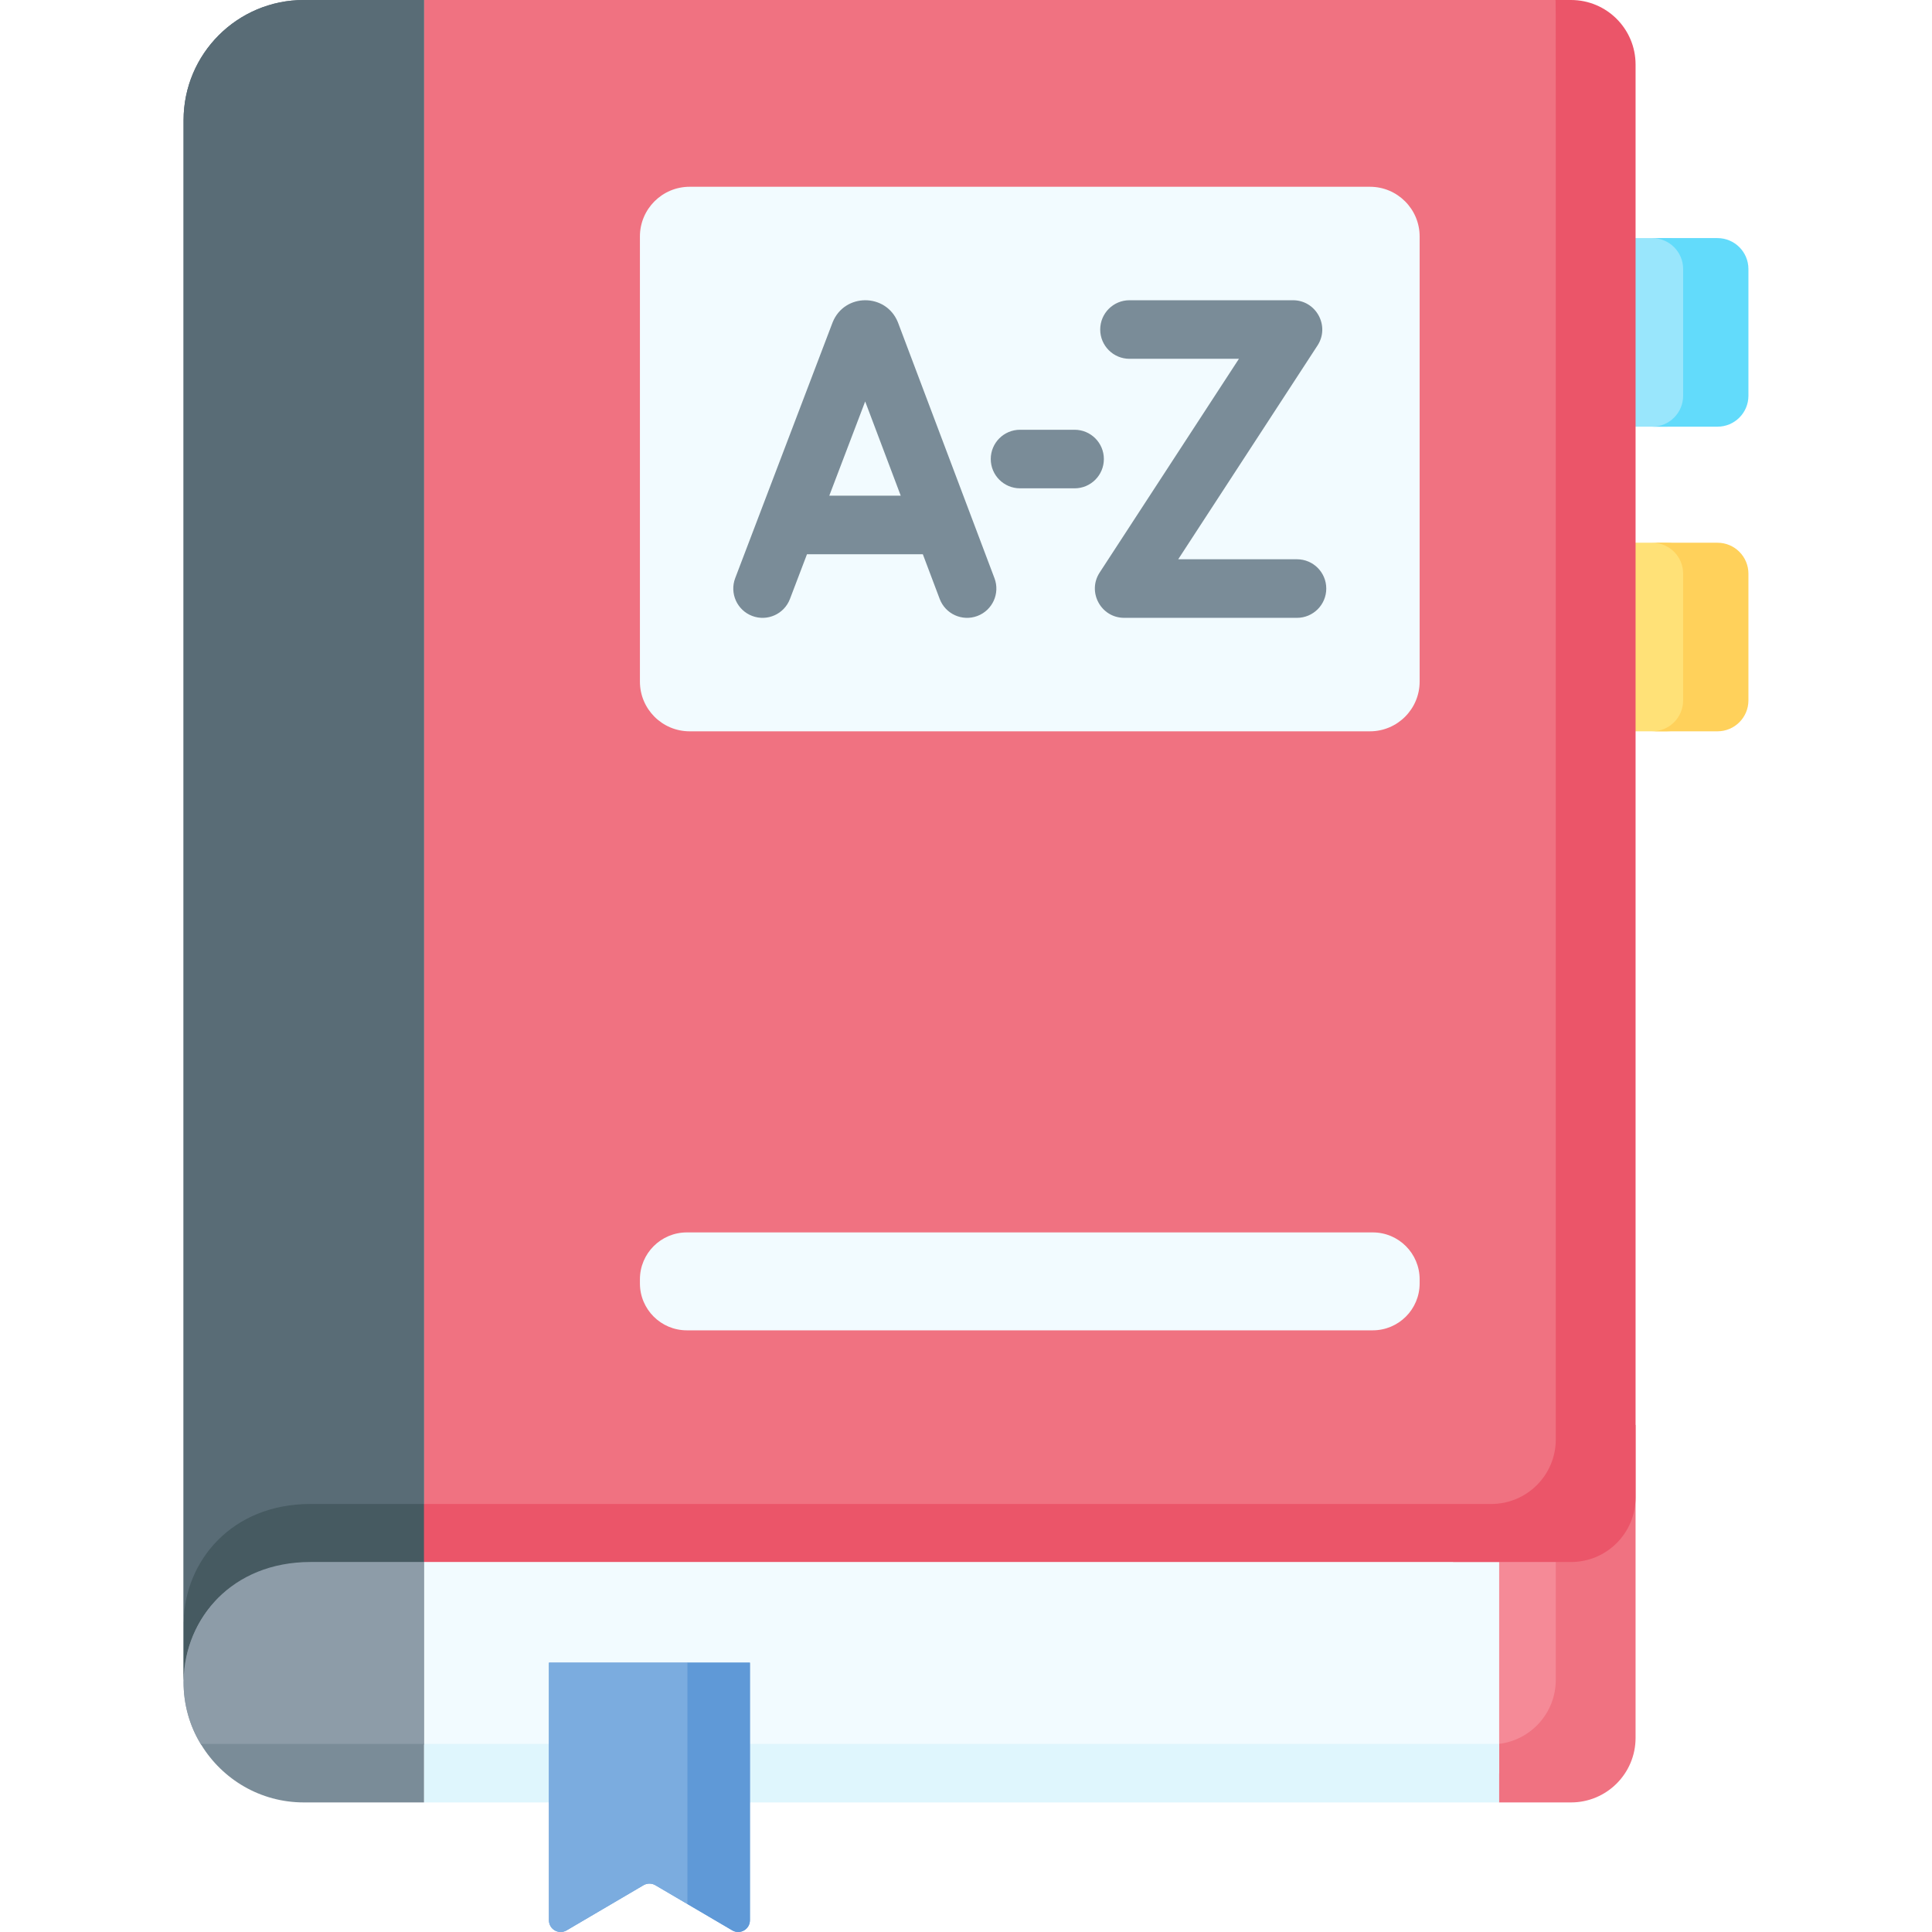
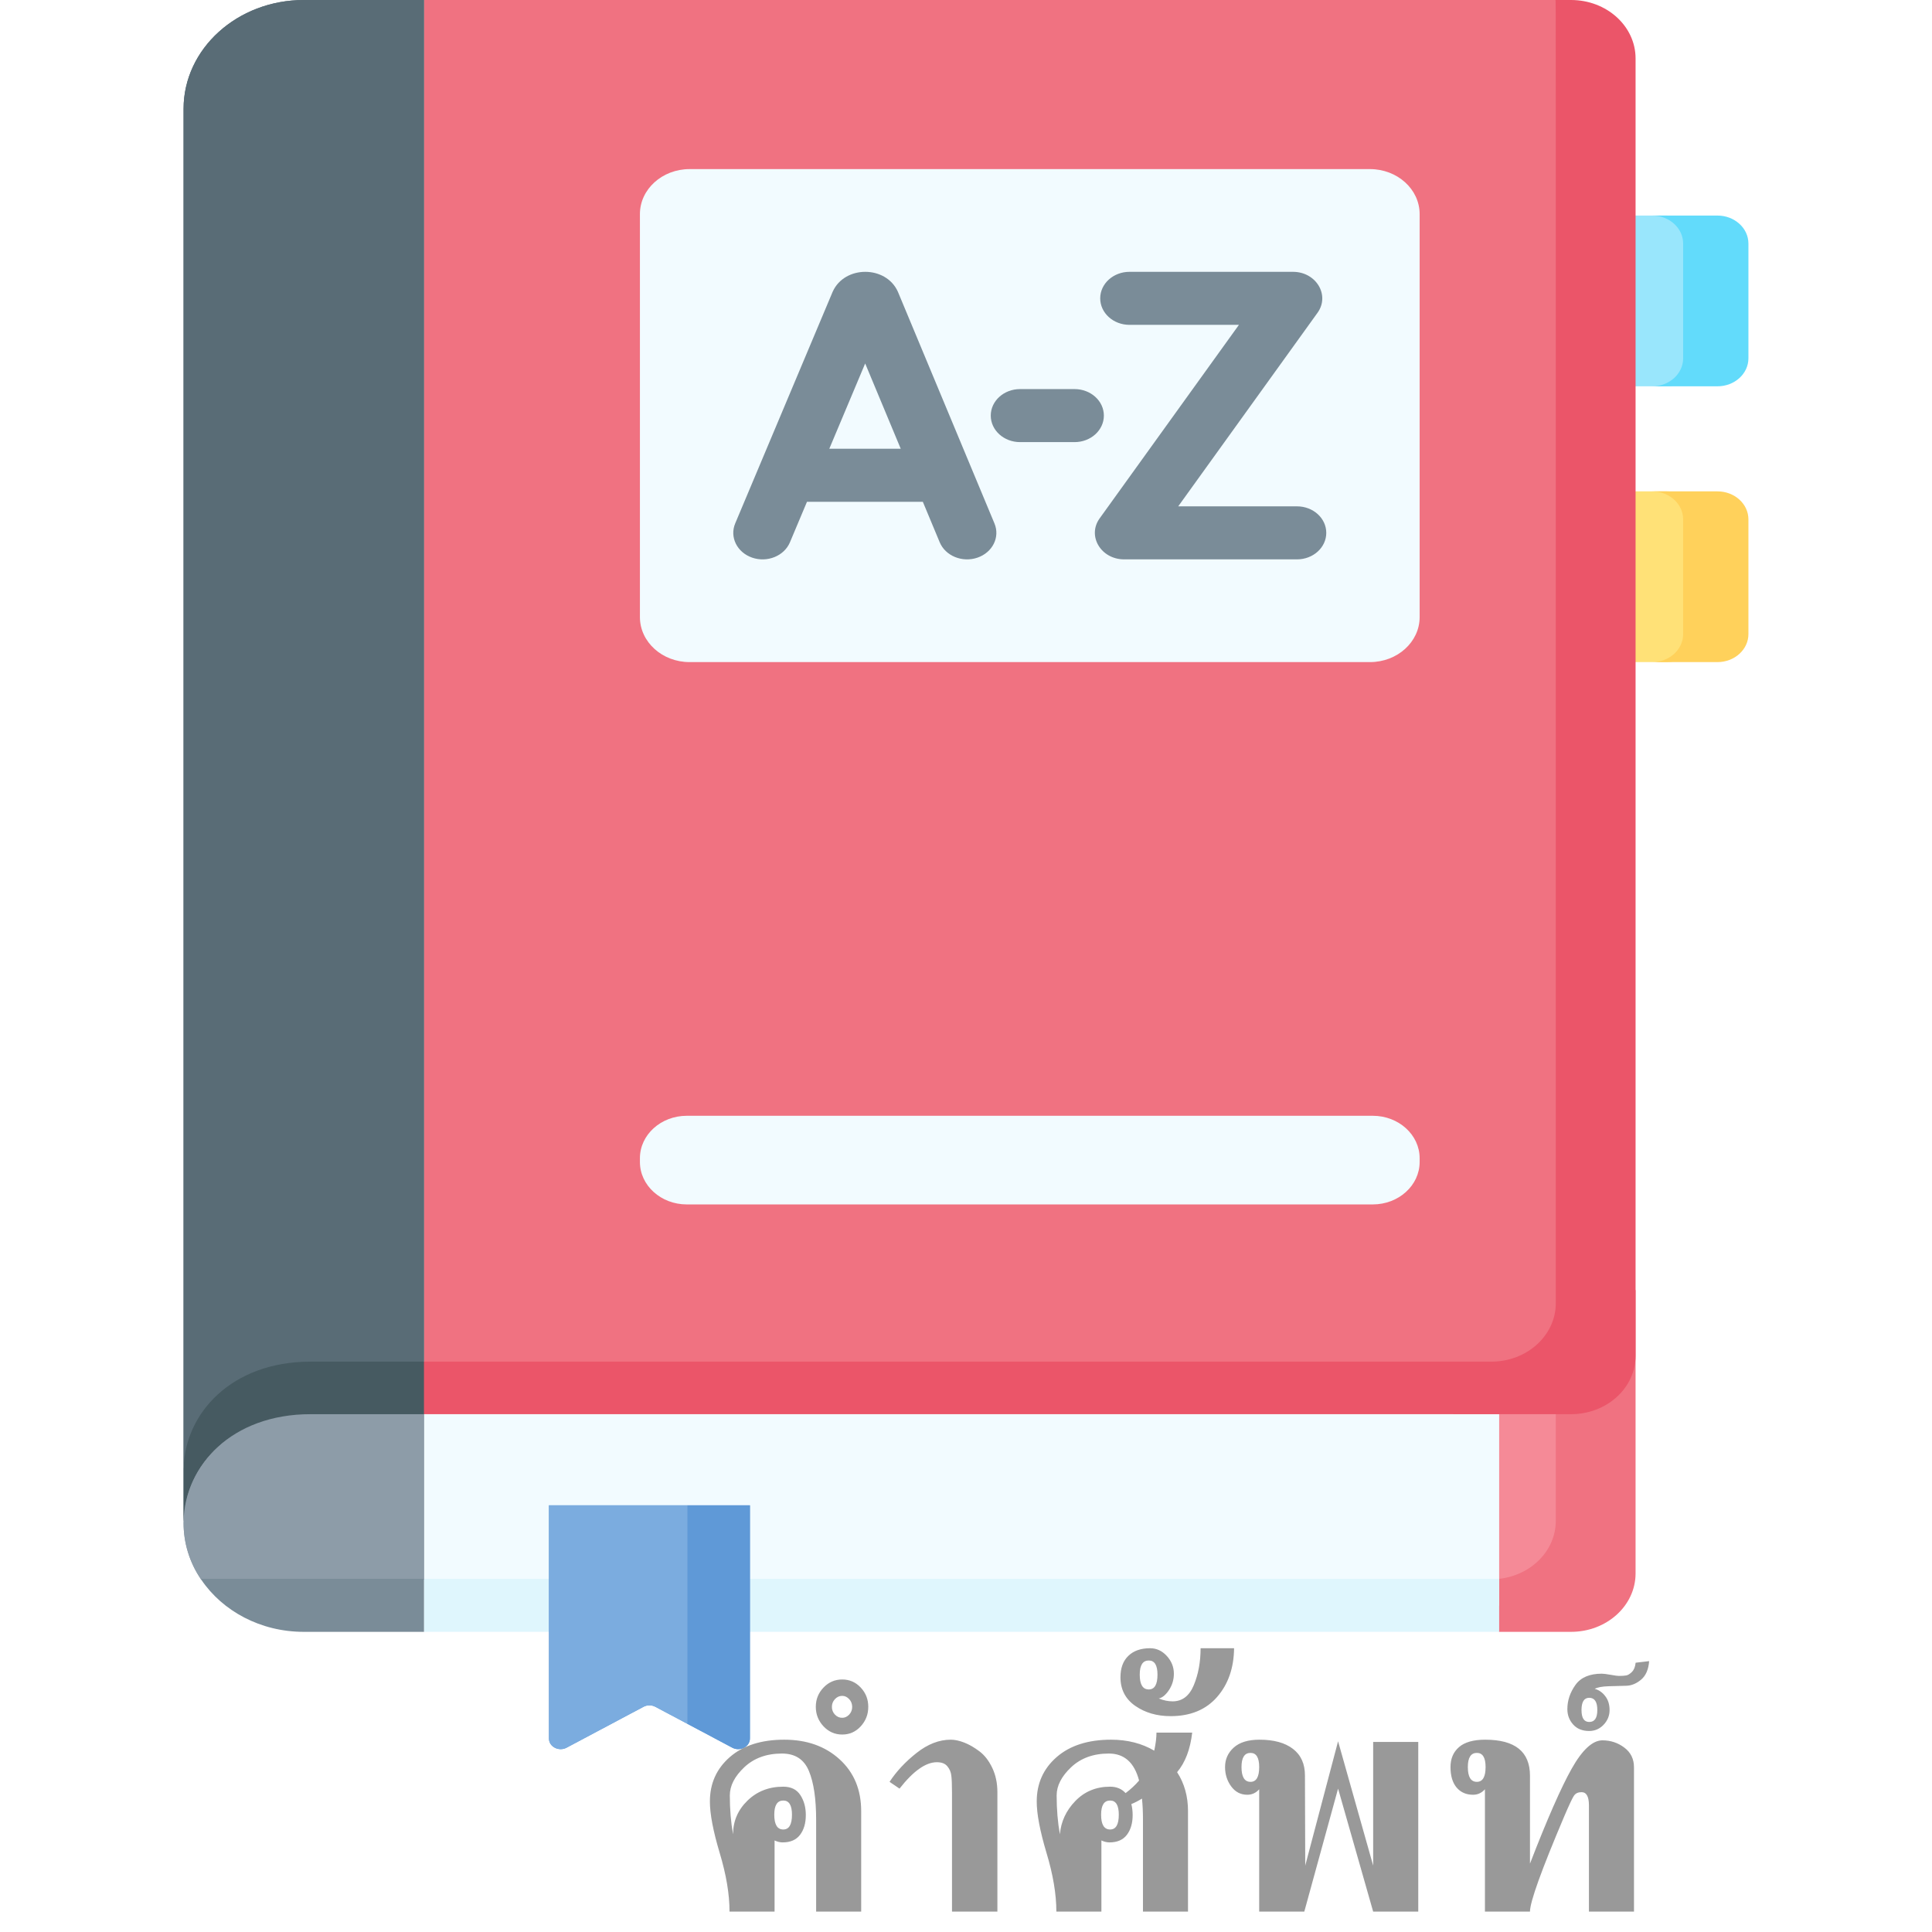
- <svg xmlns="http://www.w3.org/2000/svg" id="Capa_1" enable-background="new 0 0 512 512" height="512" viewBox="0 0 512 512" width="512">
-   <g>
-     <path d="m385.106 377.62v89.01l2.357 3.342h11.58c9.444 0 17.1-7.656 17.1-17.1 0-15.278 0-60.507 0-75.253-14.142.001-16.621.001-31.037.001z" fill="#f58a97" />
-     <path d="m412.299 377.619v67.564c0 8.736-6.555 15.928-15.013 16.96l.008.008-1.704 1.688v12.233l1.704 1.588h19.049c9.444 0 17.1-7.656 17.1-17.1 0-9.15 0-74.355 0-82.942h-21.144z" fill="#f07281" />
-     <path d="m441.692 113.075c4.531 0 8.204-3.673 8.204-8.204v-33.569c0-4.53-3.672-8.203-8.203-8.204h-57.269c-4.531 0-8.204 3.673-8.204 8.204v33.569c0 4.531 3.673 8.204 8.204 8.204h70.724.001z" fill="#99e6fc" />
-     <path d="m441.692 193.806c4.531 0 8.204-3.673 8.204-8.204v-33.569c0-4.53-3.672-8.203-8.203-8.204h-57.269c-4.531 0-8.204 3.673-8.204 8.204v33.569c0 4.531 3.673 8.204 8.204 8.204h70.724.001z" fill="#ffe177" />
-     <path d="m80.506 0c-17.594 0-31.857 14.263-31.857 31.857v413.322h.016c.334-17.304 14.457-31.231 31.841-31.231h31.857c0-19.906 0-393.617 0-413.947h-31.857z" fill="#596c76" />
-     <path d="m112.363 413.947h284.932v56.025h-284.932z" fill="#f2fbff" />
-     <path d="m112.363 462.151h284.932v15.51h-284.932z" fill="#dff6fd" />
-     <path d="m416.056 0c-20.343 0-293.642 0-303.694 0v398.57 5.767h3.844 278.992 3.844c9.444 0 17.1-7.656 17.1-17.1.001-405.502.05-385.886-.086-387.237z" fill="#f07281" />
-     <g>
-       <path d="m80.506 0c-17.594 0-31.857 14.263-31.857 31.857v413.322c0-.448 0-5.961 0-15.377h.016c.334-17.304 14.457-31.232 31.841-31.232h1.778.14 29.938c0-74.351 0-380.231 0-398.57h-31.856z" fill="#596c76" />
+ <svg xmlns="http://www.w3.org/2000/svg" id="Capa_1" enable-background="new 0 0 512 512" height="512" viewBox="0 0 512 512" width="512" version="1.1">
+   <defs id="defs61" />
+   <g id="g56" transform="scale(1,0.9053621)">
+     <path d="m 385.106,377.62 v 89.01 l 2.357,3.342 h 11.58 c 9.444,0 17.1,-7.656 17.1,-17.1 0,-15.278 0,-60.507 0,-75.253 -14.142,10e-4 -16.621,10e-4 -31.037,10e-4 z" fill="#f58a97" id="path2" />
+     <path d="m 412.299,377.619 v 67.564 c 0,8.736 -6.555,15.928 -15.013,16.96 l 0.008,0.008 -1.704,1.688 v 12.233 l 1.704,1.588 h 19.049 c 9.444,0 17.1,-7.656 17.1,-17.1 0,-9.15 0,-74.355 0,-82.942 h -21.144 z" fill="#f07281" id="path4" />
+     <path d="m 441.692,113.075 c 4.531,0 8.204,-3.673 8.204,-8.204 V 71.302 c 0,-4.53 -3.672,-8.203 -8.203,-8.204 h -57.269 c -4.531,0 -8.204,3.673 -8.204,8.204 v 33.569 c 0,4.531 3.673,8.204 8.204,8.204 h 70.724 10e-4 z" fill="#99e6fc" id="path6" />
+     <path d="m 441.692,193.806 c 4.531,0 8.204,-3.673 8.204,-8.204 v -33.569 c 0,-4.53 -3.672,-8.203 -8.203,-8.204 h -57.269 c -4.531,0 -8.204,3.673 -8.204,8.204 v 33.569 c 0,4.531 3.673,8.204 8.204,8.204 h 70.724 10e-4 z" fill="#ffe177" id="path8" />
+     <path d="M 80.506,0 C 62.912,0 48.649,14.263 48.649,31.857 v 413.322 h 0.016 c 0.334,-17.304 14.457,-31.231 31.841,-31.231 h 31.857 c 0,-19.906 0,-393.617 0,-413.947 H 80.506 Z" fill="#596c76" id="path10" />
+     <path d="m 112.363,413.947 h 284.932 v 56.025 H 112.363 Z" fill="#f2fbff" id="path12" />
+     <path d="m 112.363,462.151 h 284.932 v 15.51 H 112.363 Z" fill="#dff6fd" id="path14" />
+     <path d="M 416.056,0 C 395.713,0 122.414,0 112.362,0 v 398.57 5.767 h 3.844 278.992 3.844 c 9.444,0 17.1,-7.656 17.1,-17.1 C 416.143,-18.265 416.192,1.351 416.056,0 Z" fill="#f07281" id="path16" />
+     <g id="g20">
+       <path d="M 80.506,0 C 62.912,0 48.649,14.263 48.649,31.857 v 413.322 c 0,-0.448 0,-5.961 0,-15.377 h 0.016 C 48.999,412.498 63.122,398.57 80.506,398.57 h 1.778 0.14 29.938 c 0,-74.351 0,-380.231 0,-398.57 z" fill="#596c76" id="path18" />
    </g>
-     <path d="m53.267 462.283h59.096v-48.336c-43.524 0-24.632 0-31.856 0-17.594 0-31.857 14.263-31.857 31.857-.001 5.747 1.541 11.509 4.617 16.479z" fill="#8d9ca8" />
-     <path d="m455.147 63.098h-17.3c4.531 0 8.204 3.673 8.204 8.204v33.569c0 4.531-3.673 8.204-8.204 8.204h17.3c4.531 0 8.204-3.673 8.204-8.204v-33.569c0-4.531-3.673-8.204-8.204-8.204z" fill="#62dbfb" />
-     <path d="m455.147 143.829h-17.3c4.531 0 8.204 3.673 8.204 8.204v33.569c0 4.531-3.673 8.204-8.204 8.204h17.3c4.531 0 8.204-3.673 8.204-8.204v-33.569c0-4.531-3.673-8.204-8.204-8.204z" fill="#ffd15b" />
-     <path d="m363.79 352.551h-181.775c-6.864 0-12.429-5.565-12.429-12.429v-1.091c0-6.864 5.565-12.429 12.429-12.429h181.775c6.864 0 12.429 5.565 12.429 12.429v1.091c.001 6.865-5.564 12.429-12.429 12.429z" fill="#f2fbff" />
-     <path d="m145.477 440.616v68.275c0 2.4 2.607 3.892 4.677 2.677l20.381-11.968c.971-.57 2.174-.57 3.144 0l20.38 11.968c2.07 1.215 4.677-.277 4.677-2.677v-68.275z" fill="#5f99d7" />
-     <path d="m363.041 193.806h-180.276c-7.279 0-13.179-5.9-13.179-13.179v-117.952c0-7.279 5.9-13.179 13.179-13.179h180.276c7.279 0 13.179 5.9 13.179 13.179v117.952c0 7.278-5.901 13.179-13.179 13.179z" fill="#f2fbff" />
-     <g fill="#7a8c98">
-       <path d="m238.008 85.551c-.026-.072-.055-.142-.084-.213-3.173-7.711-14.09-7.682-17.241.019-.023.059-.046.116-.069.175l-25.777 67.679c-1.526 4.006.485 8.49 4.49 10.016 4.005 1.528 8.491-.484 10.016-4.49l4.516-11.857h30.701l4.466 11.835c1.512 4.008 5.989 6.035 10.002 4.52 4.01-1.513 6.034-5.991 4.52-10.002zm-18.236 45.806 9.51-24.967 9.422 24.967z" />
-       <path d="m343.715 148.212h-31.474l36.911-56.647c3.359-5.156-.352-11.999-6.503-11.999h-43.321c-4.287 0-7.761 3.474-7.761 7.761s3.474 7.761 7.761 7.761h29l-36.911 56.647c-3.359 5.156.352 11.999 6.503 11.999h45.795c4.287 0 7.761-3.474 7.761-7.761s-3.475-7.761-7.761-7.761z" />
-       <path d="m292.537 121.651c0-4.287-3.474-7.761-7.761-7.761h-14.453c-4.287 0-7.761 3.474-7.761 7.761s3.474 7.761 7.761 7.761h14.453c4.286 0 7.761-3.474 7.761-7.761z" />
+     <path d="m 53.267,462.283 h 59.096 v -48.336 c -43.524,0 -24.632,0 -31.856,0 -17.594,0 -31.857,14.263 -31.857,31.857 -10e-4,5.747 1.541,11.509 4.617,16.479 z" fill="#8d9ca8" id="path22" />
+     <path d="m 455.147,63.098 h -17.3 c 4.531,0 8.204,3.673 8.204,8.204 v 33.569 c 0,4.531 -3.673,8.204 -8.204,8.204 h 17.3 c 4.531,0 8.204,-3.673 8.204,-8.204 V 71.302 c 0,-4.531 -3.673,-8.204 -8.204,-8.204 z" fill="#62dbfb" id="path24" />
+     <path d="m 455.147,143.829 h -17.3 c 4.531,0 8.204,3.673 8.204,8.204 v 33.569 c 0,4.531 -3.673,8.204 -8.204,8.204 h 17.3 c 4.531,0 8.204,-3.673 8.204,-8.204 v -33.569 c 0,-4.531 -3.673,-8.204 -8.204,-8.204 z" fill="#ffd15b" id="path26" />
+     <path d="M 363.79,352.551 H 182.015 c -6.864,0 -12.429,-5.565 -12.429,-12.429 v -1.091 c 0,-6.864 5.565,-12.429 12.429,-12.429 H 363.79 c 6.864,0 12.429,5.565 12.429,12.429 v 1.091 c 0.001,6.865 -5.564,12.429 -12.429,12.429 z" fill="#f2fbff" id="path28" />
+     <path d="m 145.477,440.616 v 68.275 c 0,2.4 2.607,3.892 4.677,2.677 L 170.535,499.6 c 0.971,-0.57 2.174,-0.57 3.144,0 l 20.38,11.968 c 2.07,1.215 4.677,-0.277 4.677,-2.677 v -68.275 z" fill="#5f99d7" id="path30" />
+     <path d="M 363.041,193.806 H 182.765 c -7.279,0 -13.179,-5.9 -13.179,-13.179 V 62.675 c 0,-7.279 5.9,-13.179 13.179,-13.179 h 180.276 c 7.279,0 13.179,5.9 13.179,13.179 v 117.952 c 0,7.278 -5.901,13.179 -13.179,13.179 z" fill="#f2fbff" id="path32" />
+     <g fill="#7a8c98" id="g40">
+       <path d="m 238.008,85.551 c -0.026,-0.072 -0.055,-0.142 -0.084,-0.213 -3.173,-7.711 -14.09,-7.682 -17.241,0.019 -0.023,0.059 -0.046,0.116 -0.069,0.175 l -25.777,67.679 c -1.526,4.006 0.485,8.49 4.49,10.016 4.005,1.528 8.491,-0.484 10.016,-4.49 l 4.516,-11.857 h 30.701 l 4.466,11.835 c 1.512,4.008 5.989,6.035 10.002,4.52 4.01,-1.513 6.034,-5.991 4.52,-10.002 z m -18.236,45.806 9.51,-24.967 9.422,24.967 z" id="path34" />
+       <path d="m 343.715,148.212 h -31.474 l 36.911,-56.647 c 3.359,-5.156 -0.352,-11.999 -6.503,-11.999 h -43.321 c -4.287,0 -7.761,3.474 -7.761,7.761 0,4.287 3.474,7.761 7.761,7.761 h 29 l -36.911,56.647 c -3.359,5.156 0.352,11.999 6.503,11.999 h 45.795 c 4.287,0 7.761,-3.474 7.761,-7.761 0,-4.287 -3.475,-7.761 -7.761,-7.761 z" id="path36" />
+       <path d="m 292.537,121.651 c 0,-4.287 -3.474,-7.761 -7.761,-7.761 h -14.453 c -4.287,0 -7.761,3.474 -7.761,7.761 0,4.287 3.474,7.761 7.761,7.761 h 14.453 c 4.286,0 7.761,-3.474 7.761,-7.761 z" id="path38" />
    </g>
-     <path d="m182.178 440.616h-36.701v68.275c0 2.4 2.607 3.892 4.676 2.677l20.381-11.968c.971-.57 2.173-.57 3.144 0l8.5 4.991h5.005v-59.412z" fill="#7bacdf" />
-     <g>
-       <path d="m182.178 440.616v63.975l11.88 6.977c2.07 1.215 4.677-.277 4.677-2.677v-68.275z" fill="#5f99d7" />
+     <path d="m 182.178,440.616 h -36.701 v 68.275 c 0,2.4 2.607,3.892 4.676,2.677 L 170.534,499.6 c 0.971,-0.57 2.173,-0.57 3.144,0 l 8.5,4.991 h 5.005 v -59.412 z" fill="#7bacdf" id="path42" />
+     <g id="g46">
+       <path d="m 182.178,440.616 v 63.975 l 11.88,6.977 c 2.07,1.215 4.677,-0.277 4.677,-2.677 v -68.275 z" fill="#5f99d7" id="path44" />
    </g>
-     <path d="m53.267 462.283h59.096v-48.336c-43.524 0-24.632 0-31.856 0-17.594 0-31.857 14.263-31.857 31.857-.001 5.747 1.541 11.509 4.617 16.479z" fill="#8d9ca8" />
-     <path d="m53.186 462.151c.086.141.106.174.176.289h.006c5.603 9.121 15.648 15.22 27.137 15.22h1.778.14 29.938v-15.51h-59.175z" fill="#7a8c98" />
-     <path d="m416.343 0h-4.131c.135 1.348.087-18.771.087 381.47 0 9.444-7.656 17.1-17.1 17.1h-282.836l-1.704 1.569v12.019l1.704 1.789h303.981c9.444 0 17.1-7.656 17.1-17.1v-379.747c-.001-9.444-7.657-17.1-17.101-17.1z" fill="#eb5569" />
-     <path d="m82.284 398.57c-20.973 0-33.309 15.175-33.619 31.232h-.016v15.377h.016c.313-16.205 12.764-31.232 33.619-31.232h.14 29.938c0-1.949 0-7.305 0-15.377-24.297 0-29.142 0-29.938 0-.002 0-.04 0-.14 0z" fill="#465a61" />
+     <path d="m 53.267,462.283 h 59.096 v -48.336 c -43.524,0 -24.632,0 -31.856,0 -17.594,0 -31.857,14.263 -31.857,31.857 -10e-4,5.747 1.541,11.509 4.617,16.479 z" fill="#8d9ca8" id="path48" />
+     <path d="m 53.186,462.151 c 0.086,0.141 0.106,0.174 0.176,0.289 h 0.006 c 5.603,9.121 15.648,15.22 27.137,15.22 h 1.778 0.14 29.938 V 462.15 H 53.186 Z" fill="#7a8c98" id="path50" />
+     <path d="m 416.343,0 h -4.131 c 0.135,1.348 0.087,-18.771 0.087,381.47 0,9.444 -7.656,17.1 -17.1,17.1 H 112.363 l -1.704,1.569 v 12.019 l 1.704,1.789 h 303.981 c 9.444,0 17.1,-7.656 17.1,-17.1 V 17.1 C 433.443,7.656 425.787,0 416.343,0 Z" fill="#eb5569" id="path52" />
+     <path d="m 82.284,398.57 c -20.973,0 -33.309,15.175 -33.619,31.232 h -0.016 v 15.377 h 0.016 c 0.313,-16.205 12.764,-31.232 33.619,-31.232 h 0.14 29.938 c 0,-1.949 0,-7.305 0,-15.377 -24.297,0 -29.142,0 -29.938,0 -0.002,0 -0.04,0 -0.14,0 z" fill="#465a61" id="path54" />
  </g>
+   <text xml:space="preserve" style="font-style:normal;font-variant:normal;font-weight:normal;font-stretch:normal;font-size:85.333px;font-family:th;-inkscape-font-specification:th;opacity:0.8;fill:#b7c4c8;fill-rule:evenodd;stroke-width:0.864;paint-order:fill markers stroke" x="183.177" y="506.599" id="text392">
+     <tspan id="tspan390" x="183.177" y="506.599" style="font-style:normal;font-variant:normal;font-weight:bold;font-stretch:normal;font-size:85.333px;font-family:'TH SarabunPSK';-inkscape-font-specification:'TH SarabunPSK Bold';fill:#808080;stroke-width:0.864">คำศัพท์</tspan>
+   </text>
</svg>
